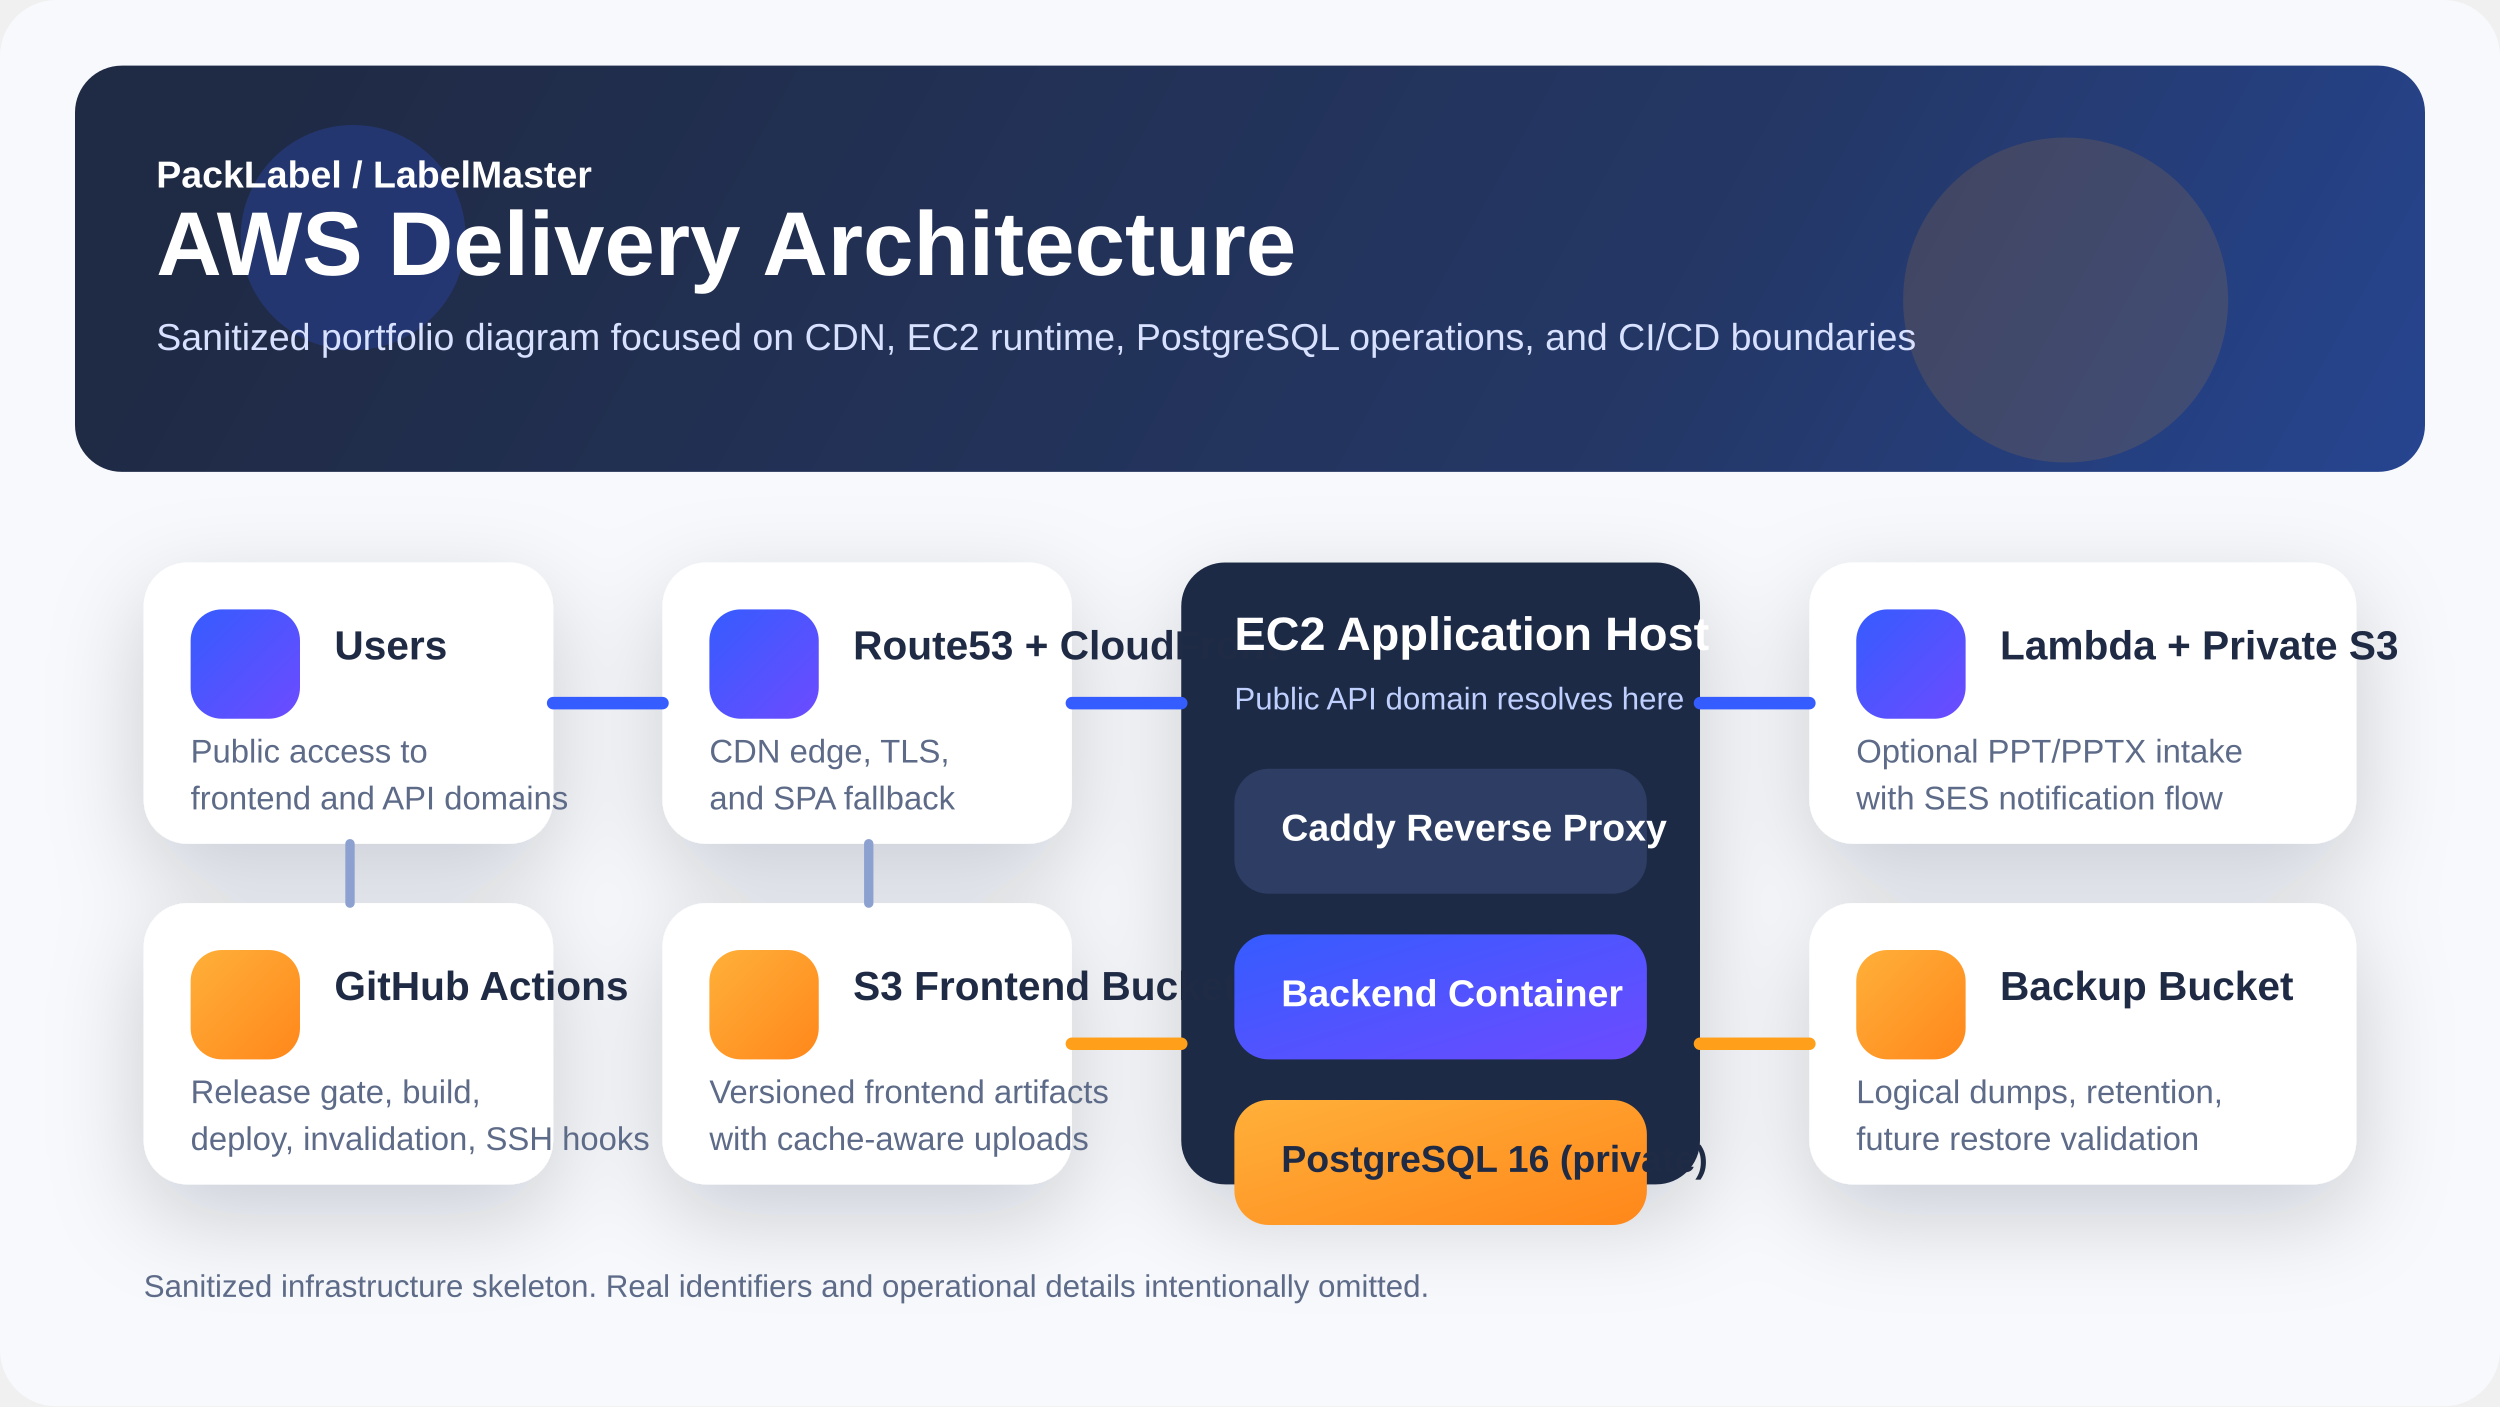
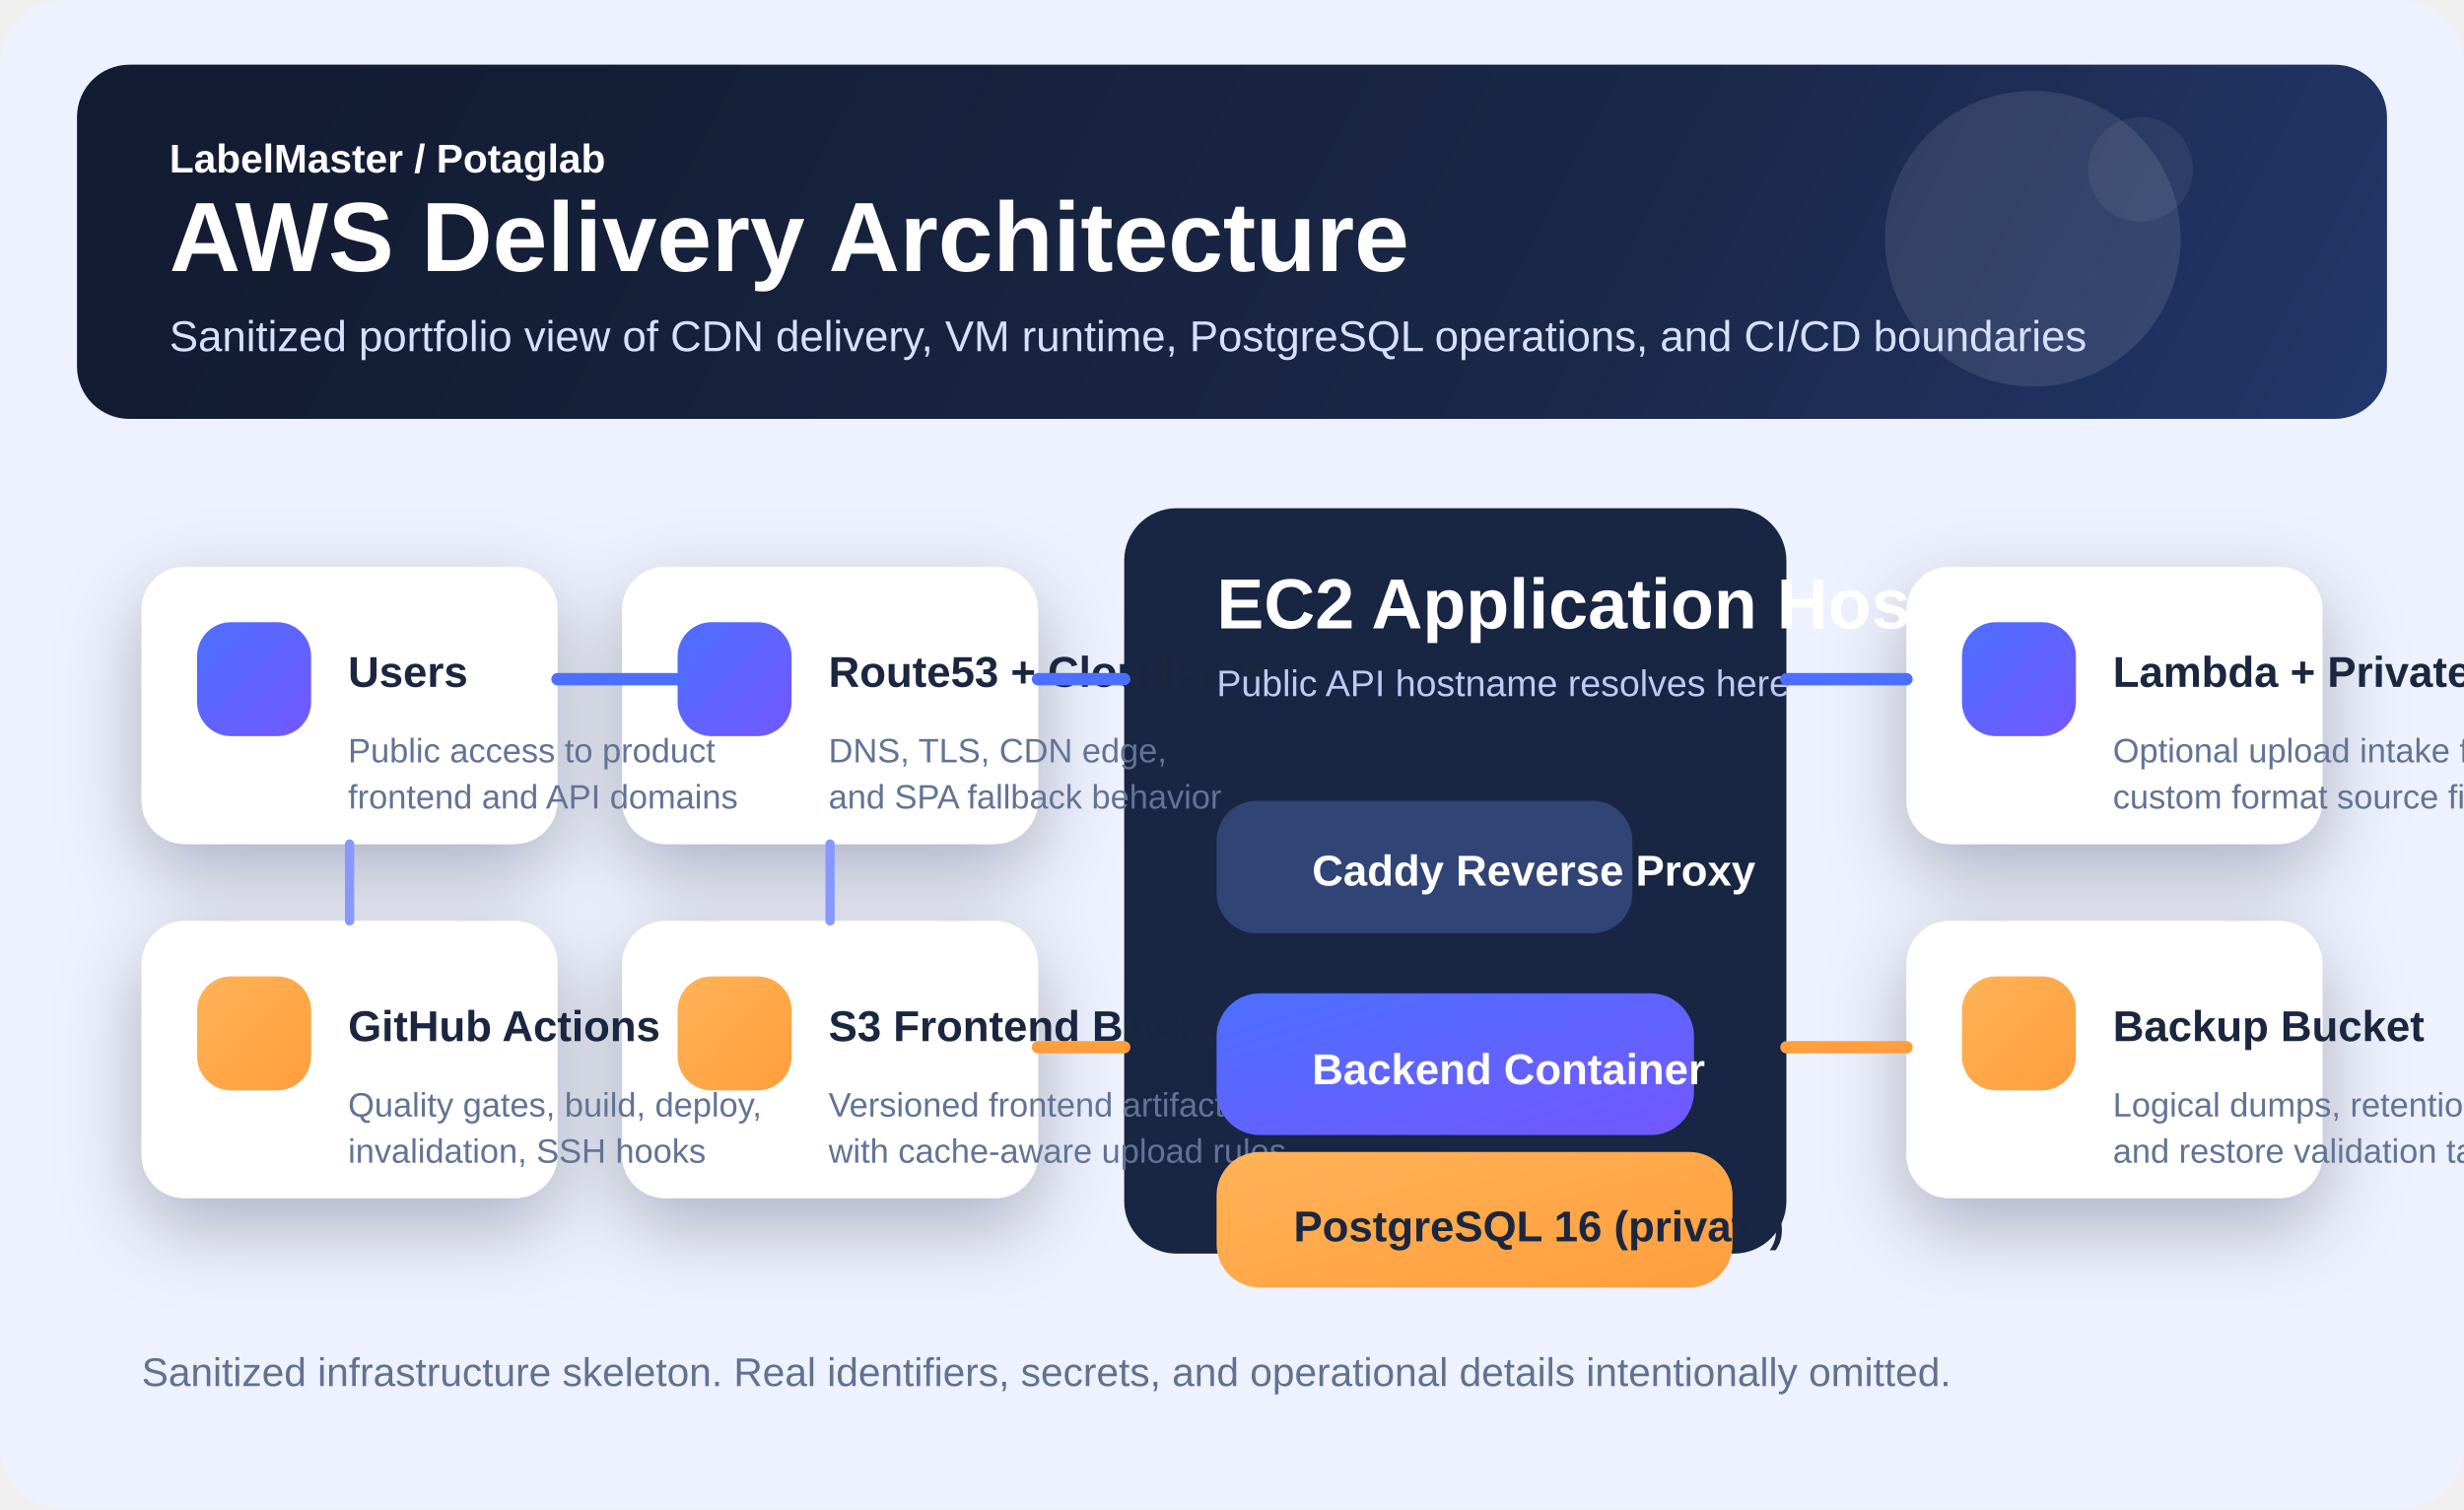
- <svg xmlns="http://www.w3.org/2000/svg" width="1600" height="900" viewBox="0 0 1600 900" fill="none">
+ <svg xmlns="http://www.w3.org/2000/svg" width="1600" height="980" viewBox="0 0 1600 980" fill="none">
  <defs>
-     <linearGradient id="bg" x1="140" y1="80" x2="1460" y2="820" gradientUnits="userSpaceOnUse">
-       <stop stop-color="#1F2A44" />
-       <stop offset="0.58" stop-color="#243765" />
-       <stop offset="1" stop-color="#274AA0" />
+     <linearGradient id="bg" x1="160" y1="110" x2="1450" y2="780" gradientUnits="userSpaceOnUse">
+       <stop stop-color="#131C33" />
+       <stop offset="0.55" stop-color="#1A2747" />
+       <stop offset="1" stop-color="#243C75" />
    </linearGradient>
-     <linearGradient id="primary" x1="0" y1="0" x2="1" y2="1">
-       <stop stop-color="#355CFF" />
-       <stop offset="1" stop-color="#6D4BFF" />
+     <linearGradient id="blue" x1="0" y1="0" x2="1" y2="1">
+       <stop stop-color="#4C6FFF" />
+       <stop offset="1" stop-color="#7358FF" />
    </linearGradient>
-     <linearGradient id="accent" x1="0" y1="0" x2="1" y2="1">
-       <stop stop-color="#FFB03A" />
-       <stop offset="1" stop-color="#FF871A" />
+     <linearGradient id="orange" x1="0" y1="0" x2="1" y2="1">
+       <stop stop-color="#FFB357" />
+       <stop offset="1" stop-color="#FF9E3D" />
    </linearGradient>
-     <filter id="shadow" x="0" y="0" width="1600" height="900" filterUnits="userSpaceOnUse" color-interpolation-filters="sRGB">
-       <feDropShadow dx="0" dy="20" stdDeviation="30" flood-color="#09101F" flood-opacity="0.18" />
+     <filter id="shadow" x="0" y="0" width="1600" height="980" filterUnits="userSpaceOnUse" color-interpolation-filters="sRGB">
+       <feDropShadow dx="0" dy="18" stdDeviation="26" flood-color="#07101F" flood-opacity="0.28" />
    </filter>
  </defs>
-   <rect width="1600" height="900" rx="36" fill="#F7F9FC" />
-   <rect x="48" y="42" width="1504" height="260" rx="30" fill="url(#bg)" />
-   <circle cx="226" cy="152" r="72" fill="#355CFF" fill-opacity="0.22" />
-   <circle cx="1322" cy="192" r="104" fill="#FF9F1A" fill-opacity="0.13" />
-   <text x="100" y="120" fill="white" font-family="Arial, Helvetica, sans-serif" font-size="24" font-weight="700">PackLabel / LabelMaster</text>
-   <text x="100" y="176" fill="white" font-family="Arial, Helvetica, sans-serif" font-size="58" font-weight="800">AWS Delivery Architecture</text>
-   <text x="100" y="224" fill="#D8E1FF" font-family="Arial, Helvetica, sans-serif" font-size="24">Sanitized portfolio diagram focused on CDN, EC2 runtime, PostgreSQL operations, and CI/CD boundaries</text>
+   <rect width="1600" height="980" rx="42" fill="#EEF2FF" />
+   <rect x="50" y="42" width="1500" height="230" rx="34" fill="url(#bg)" />
+   <circle cx="1320" cy="155" r="96" fill="#FFFFFF" fill-opacity="0.1" />
+   <circle cx="1390" cy="110" r="34" fill="#FFFFFF" fill-opacity="0.06" />
+   <text x="110" y="112" fill="#FFFFFF" font-family="Arial, Helvetica, sans-serif" font-size="26" font-weight="700">LabelMaster / Potaglab</text>
+   <text x="110" y="176" fill="#FFFFFF" font-family="Arial, Helvetica, sans-serif" font-size="64" font-weight="800">AWS Delivery Architecture</text>
+   <text x="110" y="228" fill="#D7E1FF" font-family="Arial, Helvetica, sans-serif" font-size="28" font-weight="500">Sanitized portfolio view of CDN delivery, VM runtime, PostgreSQL operations, and CI/CD boundaries</text>
  <g filter="url(#shadow)">
-     <rect x="92" y="360" width="262" height="180" rx="28" fill="white" />
-     <rect x="92" y="578" width="262" height="180" rx="28" fill="white" />
-     <rect x="424" y="360" width="262" height="180" rx="28" fill="white" />
-     <rect x="424" y="578" width="262" height="180" rx="28" fill="white" />
-     <rect x="756" y="360" width="332" height="398" rx="28" fill="#1F2A44" />
-     <rect x="1158" y="360" width="350" height="180" rx="28" fill="white" />
-     <rect x="1158" y="578" width="350" height="180" rx="28" fill="white" />
+     <rect x="92" y="368" width="270" height="180" rx="28" fill="#FFFFFF" />
+     <rect x="404" y="368" width="270" height="180" rx="28" fill="#FFFFFF" />
+     <rect x="1238" y="368" width="270" height="180" rx="28" fill="#FFFFFF" />
+     <rect x="92" y="598" width="270" height="180" rx="28" fill="#FFFFFF" />
+     <rect x="404" y="598" width="270" height="180" rx="28" fill="#FFFFFF" />
+     <rect x="1238" y="598" width="270" height="180" rx="28" fill="#FFFFFF" />
  </g>
-   <rect x="122" y="390" width="70" height="70" rx="20" fill="url(#primary)" />
-   <text x="214" y="422" fill="#1F2A44" font-family="Arial, Helvetica, sans-serif" font-size="26" font-weight="800">Users</text>
-   <text x="122" y="488" fill="#5D6B88" font-family="Arial, Helvetica, sans-serif" font-size="21">Public access to</text>
-   <text x="122" y="518" fill="#5D6B88" font-family="Arial, Helvetica, sans-serif" font-size="21">frontend and API domains</text>
-   <rect x="122" y="608" width="70" height="70" rx="20" fill="url(#accent)" />
-   <text x="214" y="640" fill="#1F2A44" font-family="Arial, Helvetica, sans-serif" font-size="26" font-weight="800">GitHub Actions</text>
-   <text x="122" y="706" fill="#5D6B88" font-family="Arial, Helvetica, sans-serif" font-size="21">Release gate, build,</text>
-   <text x="122" y="736" fill="#5D6B88" font-family="Arial, Helvetica, sans-serif" font-size="21">deploy, invalidation, SSH hooks</text>
-   <rect x="454" y="390" width="70" height="70" rx="20" fill="url(#primary)" />
-   <text x="546" y="422" fill="#1F2A44" font-family="Arial, Helvetica, sans-serif" font-size="26" font-weight="800">Route53 + CloudFront</text>
-   <text x="454" y="488" fill="#5D6B88" font-family="Arial, Helvetica, sans-serif" font-size="21">CDN edge, TLS,</text>
-   <text x="454" y="518" fill="#5D6B88" font-family="Arial, Helvetica, sans-serif" font-size="21">and SPA fallback</text>
-   <rect x="454" y="608" width="70" height="70" rx="20" fill="url(#accent)" />
-   <text x="546" y="640" fill="#1F2A44" font-family="Arial, Helvetica, sans-serif" font-size="26" font-weight="800">S3 Frontend Bucket</text>
-   <text x="454" y="706" fill="#5D6B88" font-family="Arial, Helvetica, sans-serif" font-size="21">Versioned frontend artifacts</text>
-   <text x="454" y="736" fill="#5D6B88" font-family="Arial, Helvetica, sans-serif" font-size="21">with cache-aware uploads</text>
-   <text x="790" y="416" fill="white" font-family="Arial, Helvetica, sans-serif" font-size="30" font-weight="800">EC2 Application Host</text>
-   <text x="790" y="454" fill="#BFD0FF" font-family="Arial, Helvetica, sans-serif" font-size="20">Public API domain resolves here</text>
-   <rect x="790" y="492" width="264" height="80" rx="22" fill="#2D3D63" />
-   <text x="820" y="538" fill="white" font-family="Arial, Helvetica, sans-serif" font-size="24" font-weight="700">Caddy Reverse Proxy</text>
-   <rect x="790" y="598" width="264" height="80" rx="22" fill="url(#primary)" />
-   <text x="820" y="644" fill="white" font-family="Arial, Helvetica, sans-serif" font-size="24" font-weight="700">Backend Container</text>
-   <rect x="790" y="704" width="264" height="80" rx="22" fill="url(#accent)" />
-   <text x="820" y="750" fill="#1F2A44" font-family="Arial, Helvetica, sans-serif" font-size="24" font-weight="800">PostgreSQL 16 (private)</text>
-   <rect x="1188" y="390" width="70" height="70" rx="20" fill="url(#primary)" />
-   <text x="1280" y="422" fill="#1F2A44" font-family="Arial, Helvetica, sans-serif" font-size="26" font-weight="800">Lambda + Private S3</text>
-   <text x="1188" y="488" fill="#5D6B88" font-family="Arial, Helvetica, sans-serif" font-size="21">Optional PPT/PPTX intake</text>
-   <text x="1188" y="518" fill="#5D6B88" font-family="Arial, Helvetica, sans-serif" font-size="21">with SES notification flow</text>
-   <rect x="1188" y="608" width="70" height="70" rx="20" fill="url(#accent)" />
-   <text x="1280" y="640" fill="#1F2A44" font-family="Arial, Helvetica, sans-serif" font-size="26" font-weight="800">Backup Bucket</text>
-   <text x="1188" y="706" fill="#5D6B88" font-family="Arial, Helvetica, sans-serif" font-size="21">Logical dumps, retention,</text>
-   <text x="1188" y="736" fill="#5D6B88" font-family="Arial, Helvetica, sans-serif" font-size="21">future restore validation</text>
-   <path d="M354 450H424" stroke="#355CFF" stroke-width="8" stroke-linecap="round" />
-   <path d="M686 450H756" stroke="#355CFF" stroke-width="8" stroke-linecap="round" />
-   <path d="M686 668H756" stroke="#FF9F1A" stroke-width="8" stroke-linecap="round" />
-   <path d="M1088 450H1158" stroke="#355CFF" stroke-width="8" stroke-linecap="round" />
-   <path d="M1088 668H1158" stroke="#FF9F1A" stroke-width="8" stroke-linecap="round" />
-   <path d="M224 578V540" stroke="#8DA1D1" stroke-width="6" stroke-linecap="round" />
-   <path d="M556 578V540" stroke="#8DA1D1" stroke-width="6" stroke-linecap="round" />
-   <text x="92" y="830" fill="#5D6B88" font-family="Arial, Helvetica, sans-serif" font-size="20">Sanitized infrastructure skeleton. Real identifiers and operational details intentionally omitted.</text>
+   <rect x="730" y="330" width="430" height="484" rx="34" fill="#182543" />
+   <rect x="128" y="404" width="74" height="74" rx="22" fill="url(#blue)" />
+   <rect x="440" y="404" width="74" height="74" rx="22" fill="url(#blue)" />
+   <rect x="1274" y="404" width="74" height="74" rx="22" fill="url(#blue)" />
+   <rect x="128" y="634" width="74" height="74" rx="22" fill="url(#orange)" />
+   <rect x="440" y="634" width="74" height="74" rx="22" fill="url(#orange)" />
+   <rect x="1274" y="634" width="74" height="74" rx="22" fill="url(#orange)" />
+   <text x="226" y="446" fill="#1B2740" font-family="Arial, Helvetica, sans-serif" font-size="28" font-weight="700">Users</text>
+   <text x="226" y="495" fill="#627396" font-family="Arial, Helvetica, sans-serif" font-size="22" font-weight="500">Public access to product</text>
+   <text x="226" y="525" fill="#627396" font-family="Arial, Helvetica, sans-serif" font-size="22" font-weight="500">frontend and API domains</text>
+   <text x="538" y="446" fill="#1B2740" font-family="Arial, Helvetica, sans-serif" font-size="28" font-weight="700">Route53 + CloudFront</text>
+   <text x="538" y="495" fill="#627396" font-family="Arial, Helvetica, sans-serif" font-size="22" font-weight="500">DNS, TLS, CDN edge,</text>
+   <text x="538" y="525" fill="#627396" font-family="Arial, Helvetica, sans-serif" font-size="22" font-weight="500">and SPA fallback behavior</text>
+   <text x="1372" y="446" fill="#1B2740" font-family="Arial, Helvetica, sans-serif" font-size="28" font-weight="700">Lambda + Private S3</text>
+   <text x="1372" y="495" fill="#627396" font-family="Arial, Helvetica, sans-serif" font-size="22" font-weight="500">Optional upload intake for</text>
+   <text x="1372" y="525" fill="#627396" font-family="Arial, Helvetica, sans-serif" font-size="22" font-weight="500">custom format source files</text>
+   <text x="226" y="676" fill="#1B2740" font-family="Arial, Helvetica, sans-serif" font-size="28" font-weight="700">GitHub Actions</text>
+   <text x="226" y="725" fill="#627396" font-family="Arial, Helvetica, sans-serif" font-size="22" font-weight="500">Quality gates, build, deploy,</text>
+   <text x="226" y="755" fill="#627396" font-family="Arial, Helvetica, sans-serif" font-size="22" font-weight="500">invalidation, SSH hooks</text>
+   <text x="538" y="676" fill="#1B2740" font-family="Arial, Helvetica, sans-serif" font-size="28" font-weight="700">S3 Frontend Bucket</text>
+   <text x="538" y="725" fill="#627396" font-family="Arial, Helvetica, sans-serif" font-size="22" font-weight="500">Versioned frontend artifacts</text>
+   <text x="538" y="755" fill="#627396" font-family="Arial, Helvetica, sans-serif" font-size="22" font-weight="500">with cache-aware upload rules</text>
+   <text x="1372" y="676" fill="#1B2740" font-family="Arial, Helvetica, sans-serif" font-size="28" font-weight="700">Backup Bucket</text>
+   <text x="1372" y="725" fill="#627396" font-family="Arial, Helvetica, sans-serif" font-size="22" font-weight="500">Logical dumps, retention,</text>
+   <text x="1372" y="755" fill="#627396" font-family="Arial, Helvetica, sans-serif" font-size="22" font-weight="500">and restore validation target</text>
+   <text x="790" y="408" fill="#FFFFFF" font-family="Arial, Helvetica, sans-serif" font-size="46" font-weight="800">EC2 Application Host</text>
+   <text x="790" y="452" fill="#BDCBF4" font-family="Arial, Helvetica, sans-serif" font-size="24" font-weight="500">Public API hostname resolves here</text>
+   <rect x="790" y="520" width="270" height="86" rx="26" fill="#304576" />
+   <rect x="790" y="645" width="310" height="92" rx="28" fill="url(#blue)" />
+   <rect x="790" y="748" width="335" height="88" rx="28" fill="url(#orange)" />
+   <text x="852" y="575" fill="#FFFFFF" font-family="Arial, Helvetica, sans-serif" font-size="28" font-weight="700">Caddy Reverse Proxy</text>
+   <text x="852" y="704" fill="#FFFFFF" font-family="Arial, Helvetica, sans-serif" font-size="28" font-weight="700">Backend Container</text>
+   <text x="840" y="806" fill="#1B2740" font-family="Arial, Helvetica, sans-serif" font-size="28" font-weight="800">PostgreSQL 16 (private)</text>
+   <path d="M362 441H442" stroke="#4C6FFF" stroke-width="8" stroke-linecap="round" />
+   <path d="M674 441H730" stroke="#4C6FFF" stroke-width="8" stroke-linecap="round" />
+   <path d="M1160 441H1238" stroke="#4C6FFF" stroke-width="8" stroke-linecap="round" />
+   <path d="M227 548V598" stroke="#8799FF" stroke-width="6" stroke-linecap="round" />
+   <path d="M539 548V598" stroke="#8799FF" stroke-width="6" stroke-linecap="round" />
+   <path d="M674 680H730" stroke="#FF9E3D" stroke-width="8" stroke-linecap="round" />
+   <path d="M1160 680H1238" stroke="#FF9E3D" stroke-width="8" stroke-linecap="round" />
+   <text x="92" y="900" fill="#617291" font-family="Arial, Helvetica, sans-serif" font-size="26" font-weight="500">Sanitized infrastructure skeleton. Real identifiers, secrets, and operational details intentionally omitted.</text>
</svg>
